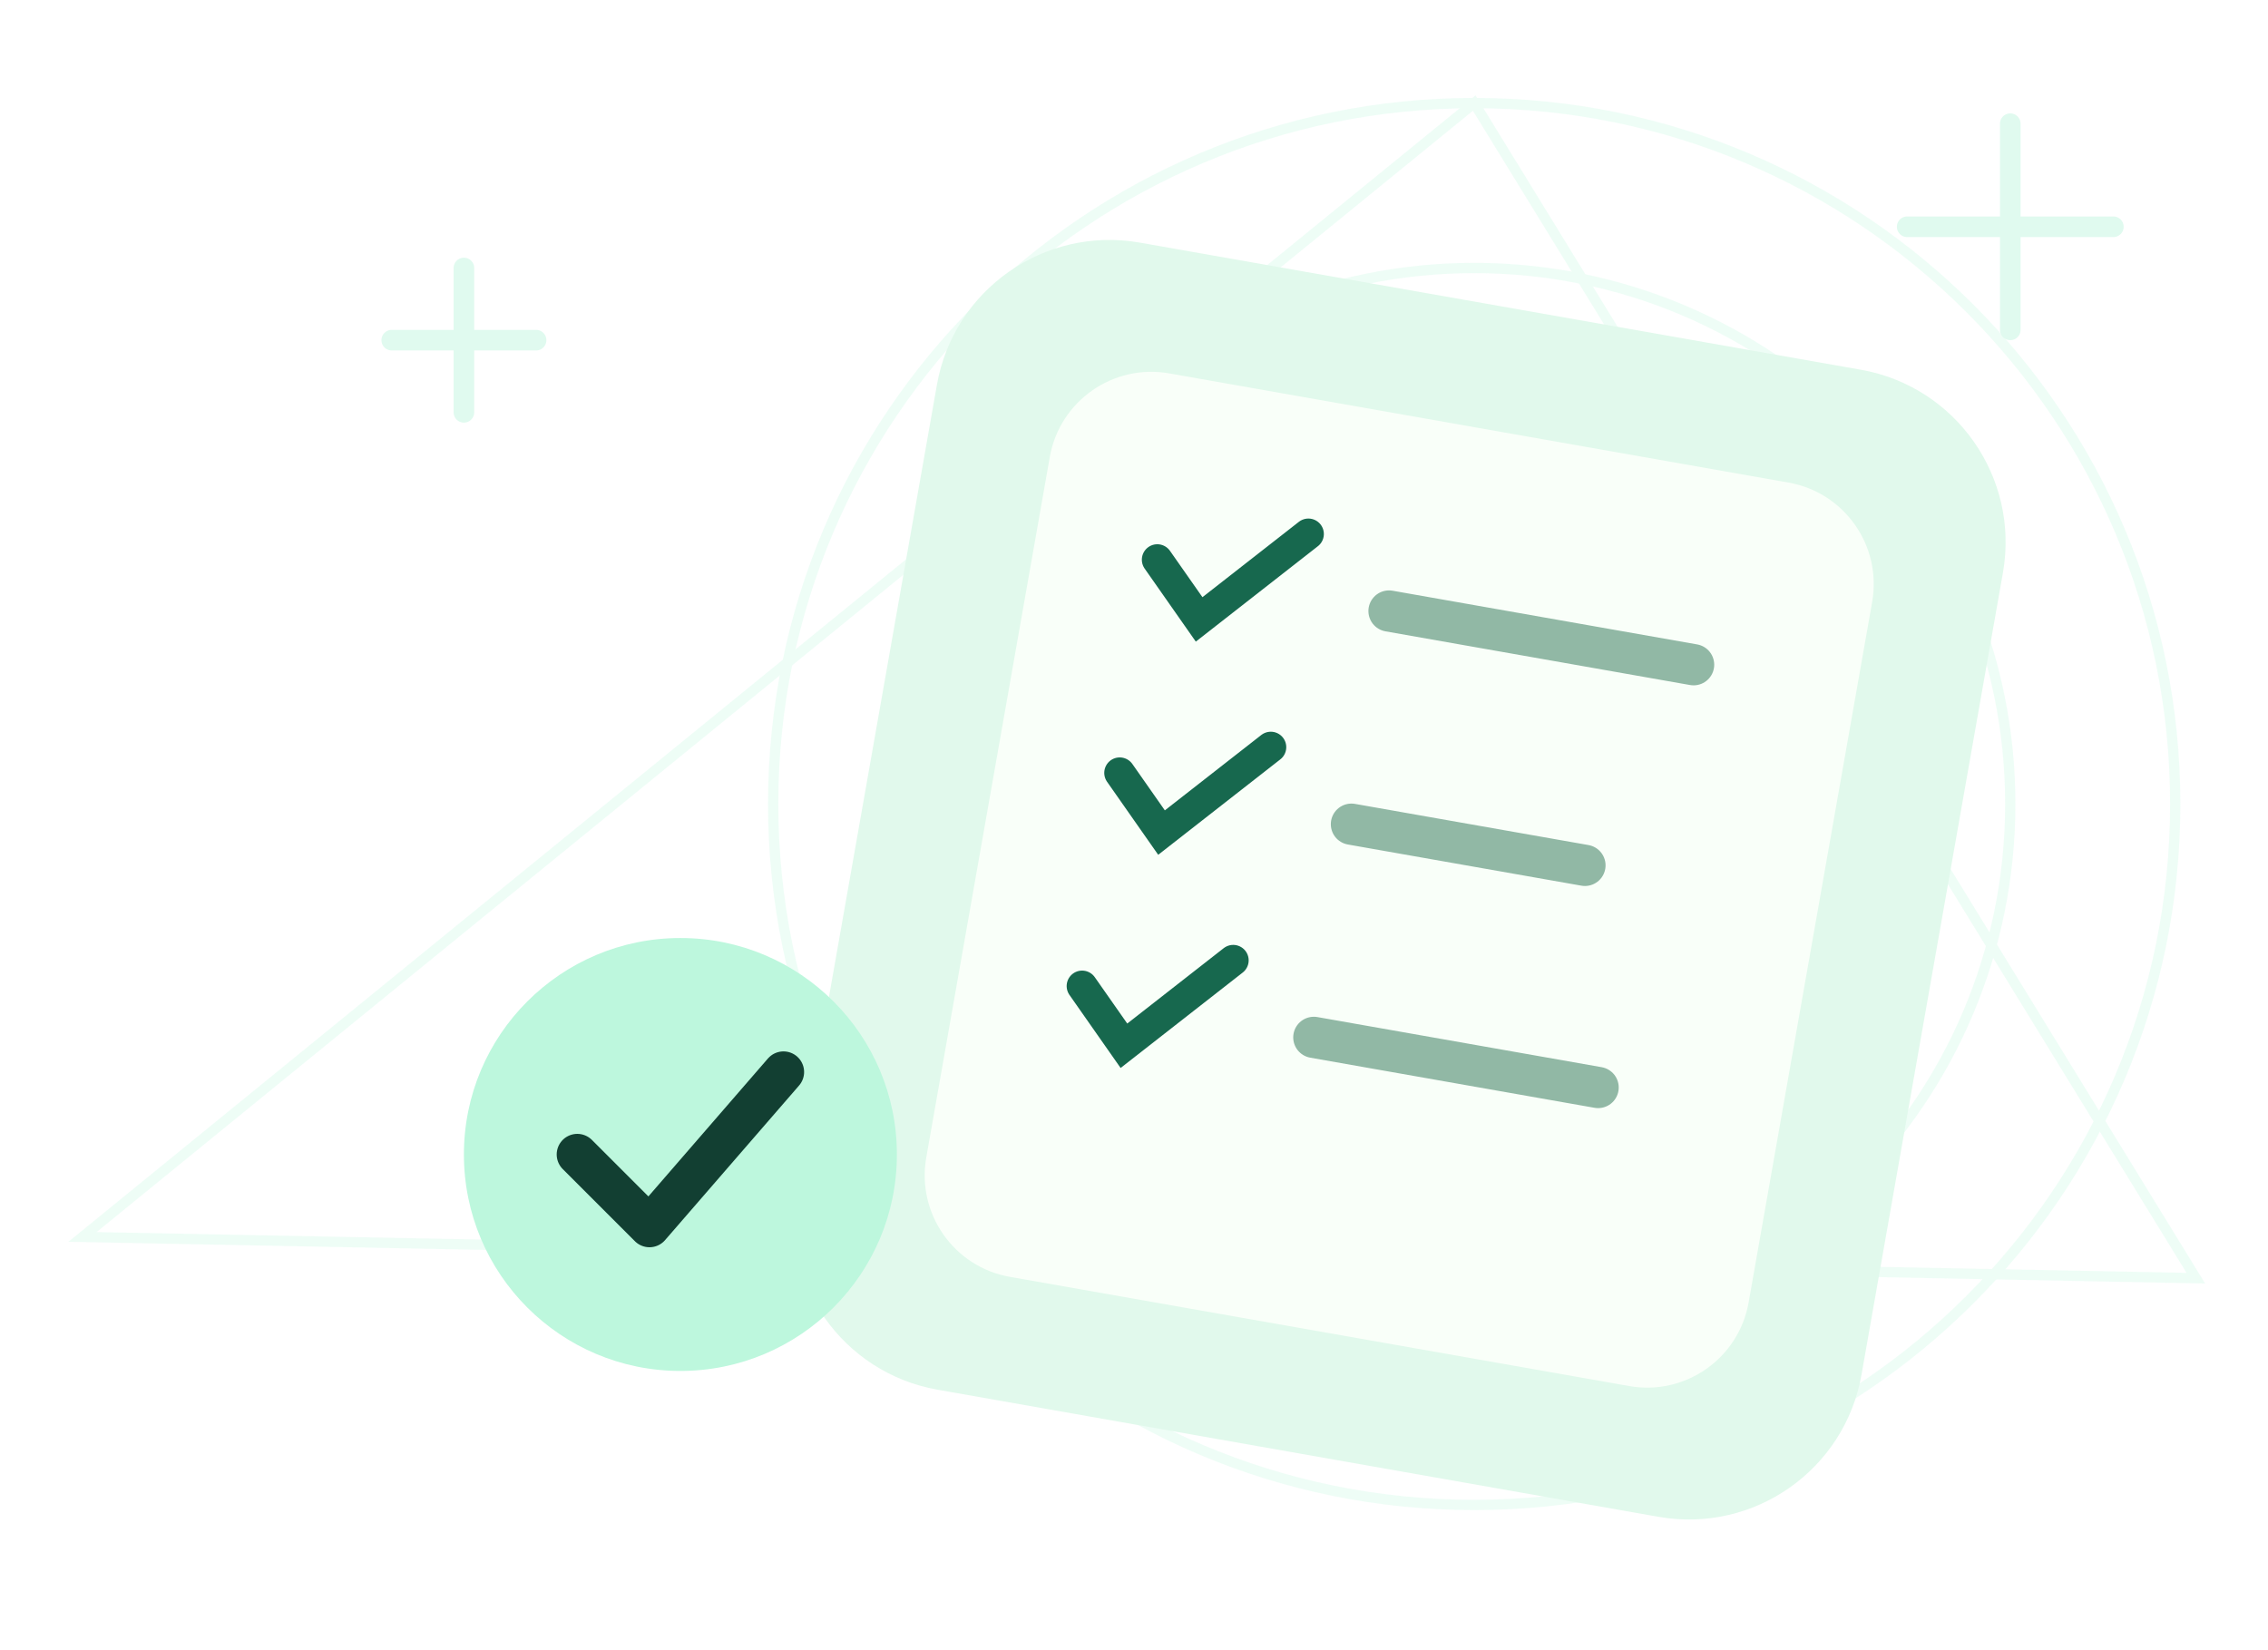
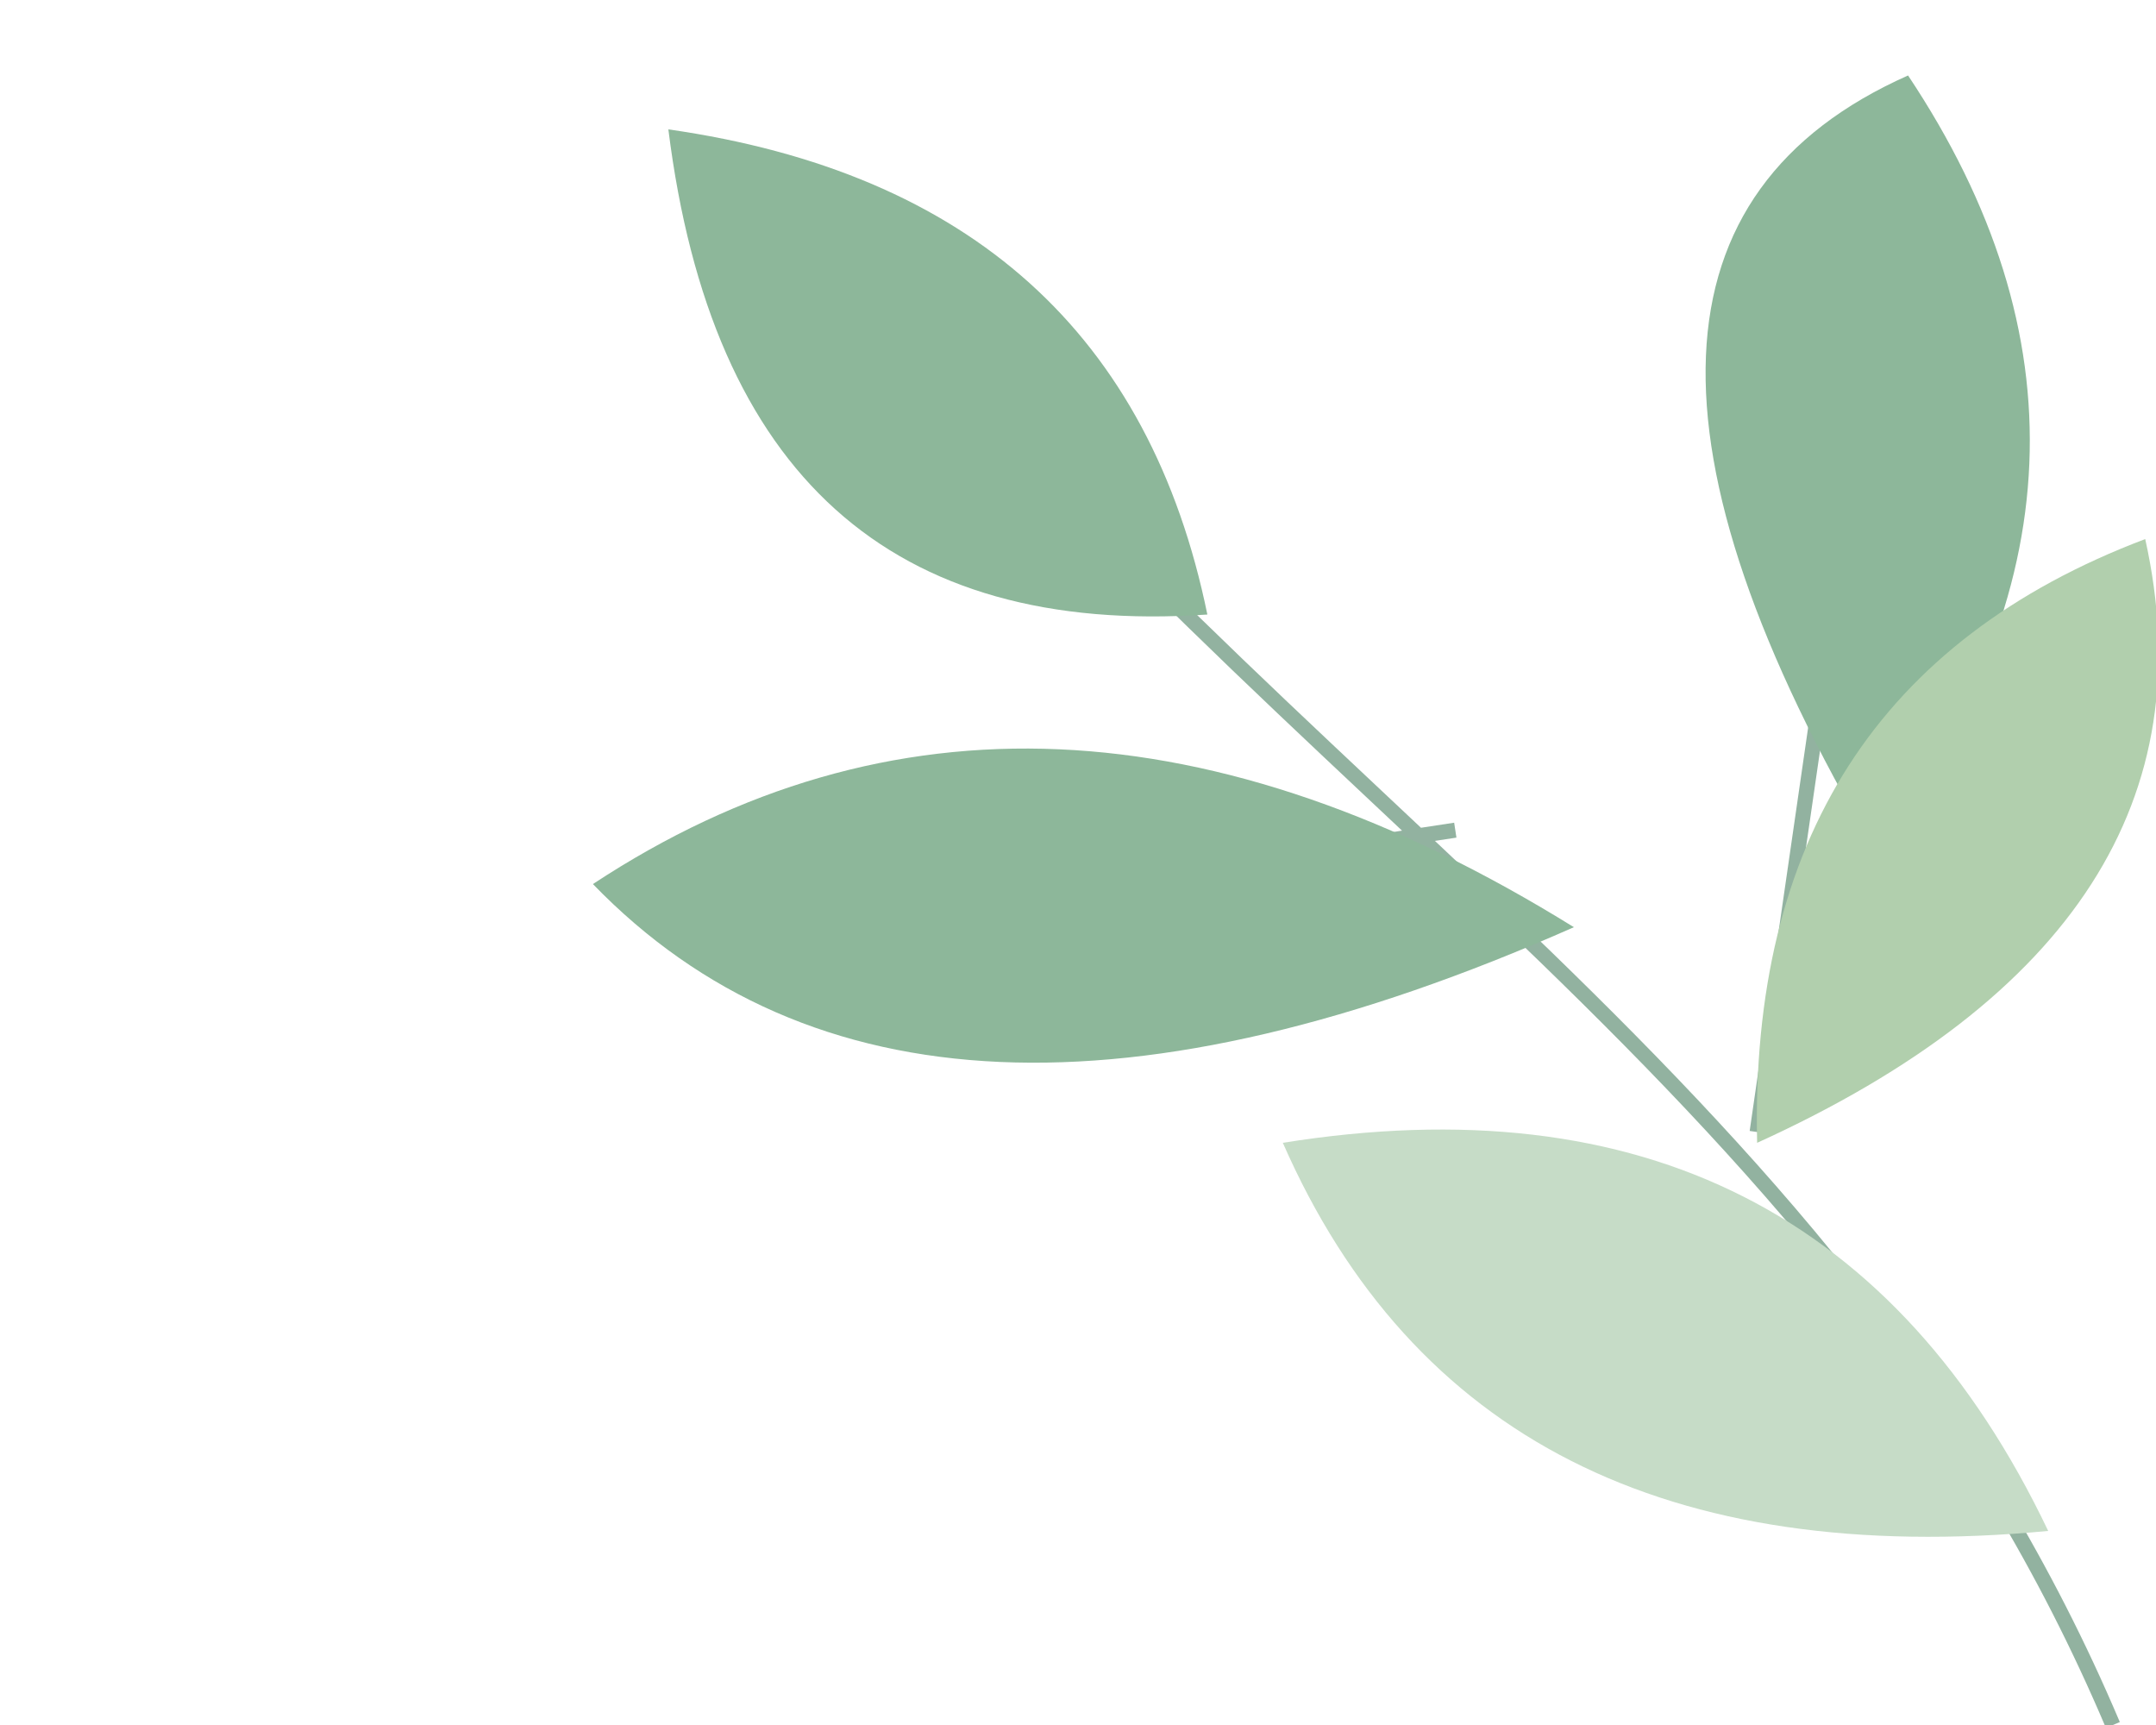
- <svg xmlns="http://www.w3.org/2000/svg" viewBox="0 0 220 160">
-   <g fill="none" stroke="#bdf7dd" opacity=".25">
-     <circle cx="143" cy="78" r="68" />
-     <circle cx="143" cy="78" r="52" />
-     <path d="M8 120L143 10l70 114z" />
+ <svg xmlns="http://www.w3.org/2000/svg" viewBox="0 0 200 160">
+   <g fill="none" stroke="#649278" stroke-width="1.4" opacity=".7">
+     <path d="M196 160C171 101 120 75 78 22M163 105 173 36M135 77 76 86" />
  </g>
-   <g transform="translate(84 29) rotate(10 53 52)">
-     <rect width="105" height="113" rx="17" fill="#e1f9ec" />
-     <rect x="12" y="12" width="81" height="89" rx="10" fill="#f9fff9" />
-     <g stroke="#17684e" stroke-width="3" stroke-linecap="round" fill="none">
-       <path d="M24 30l5 5 9-10M24 51l5 5 9-10M24 72l5 5 9-10" />
-     </g>
-     <g stroke="#91b8a5" stroke-width="4" stroke-linecap="round">
-       <path d="M47 31h30M47 52h23M47 73h28" />
-     </g>
+   <g fill="#8db79a">
+     <path d="M174 79Q141 23 177 7Q201 43 174 79" />
+     <path d="M146 86Q85 113 55 82Q96 55 146 86" />
+     <path d="M112 57Q68 60 62 12Q104 18 112 57" />
  </g>
-   <circle cx="66" cy="112" r="21" fill="#bdf7dd" />
-   <path d="M56 112l7 7 13-15" fill="none" stroke="#123f32" stroke-width="4" stroke-linecap="round" stroke-linejoin="round" />
-   <path d="M195 12v20m-10-10h20M45 26v14m-7-7h14" stroke="#e0faef" stroke-width="2" stroke-linecap="round" />
+   <path fill="#c6dcc7" d="M190 142Q137 147 119 106Q169 98 190 142" />
+   <path fill="#b1cfad" d="M163 106Q162 64 199 50Q207 86 163 106" />
</svg>
